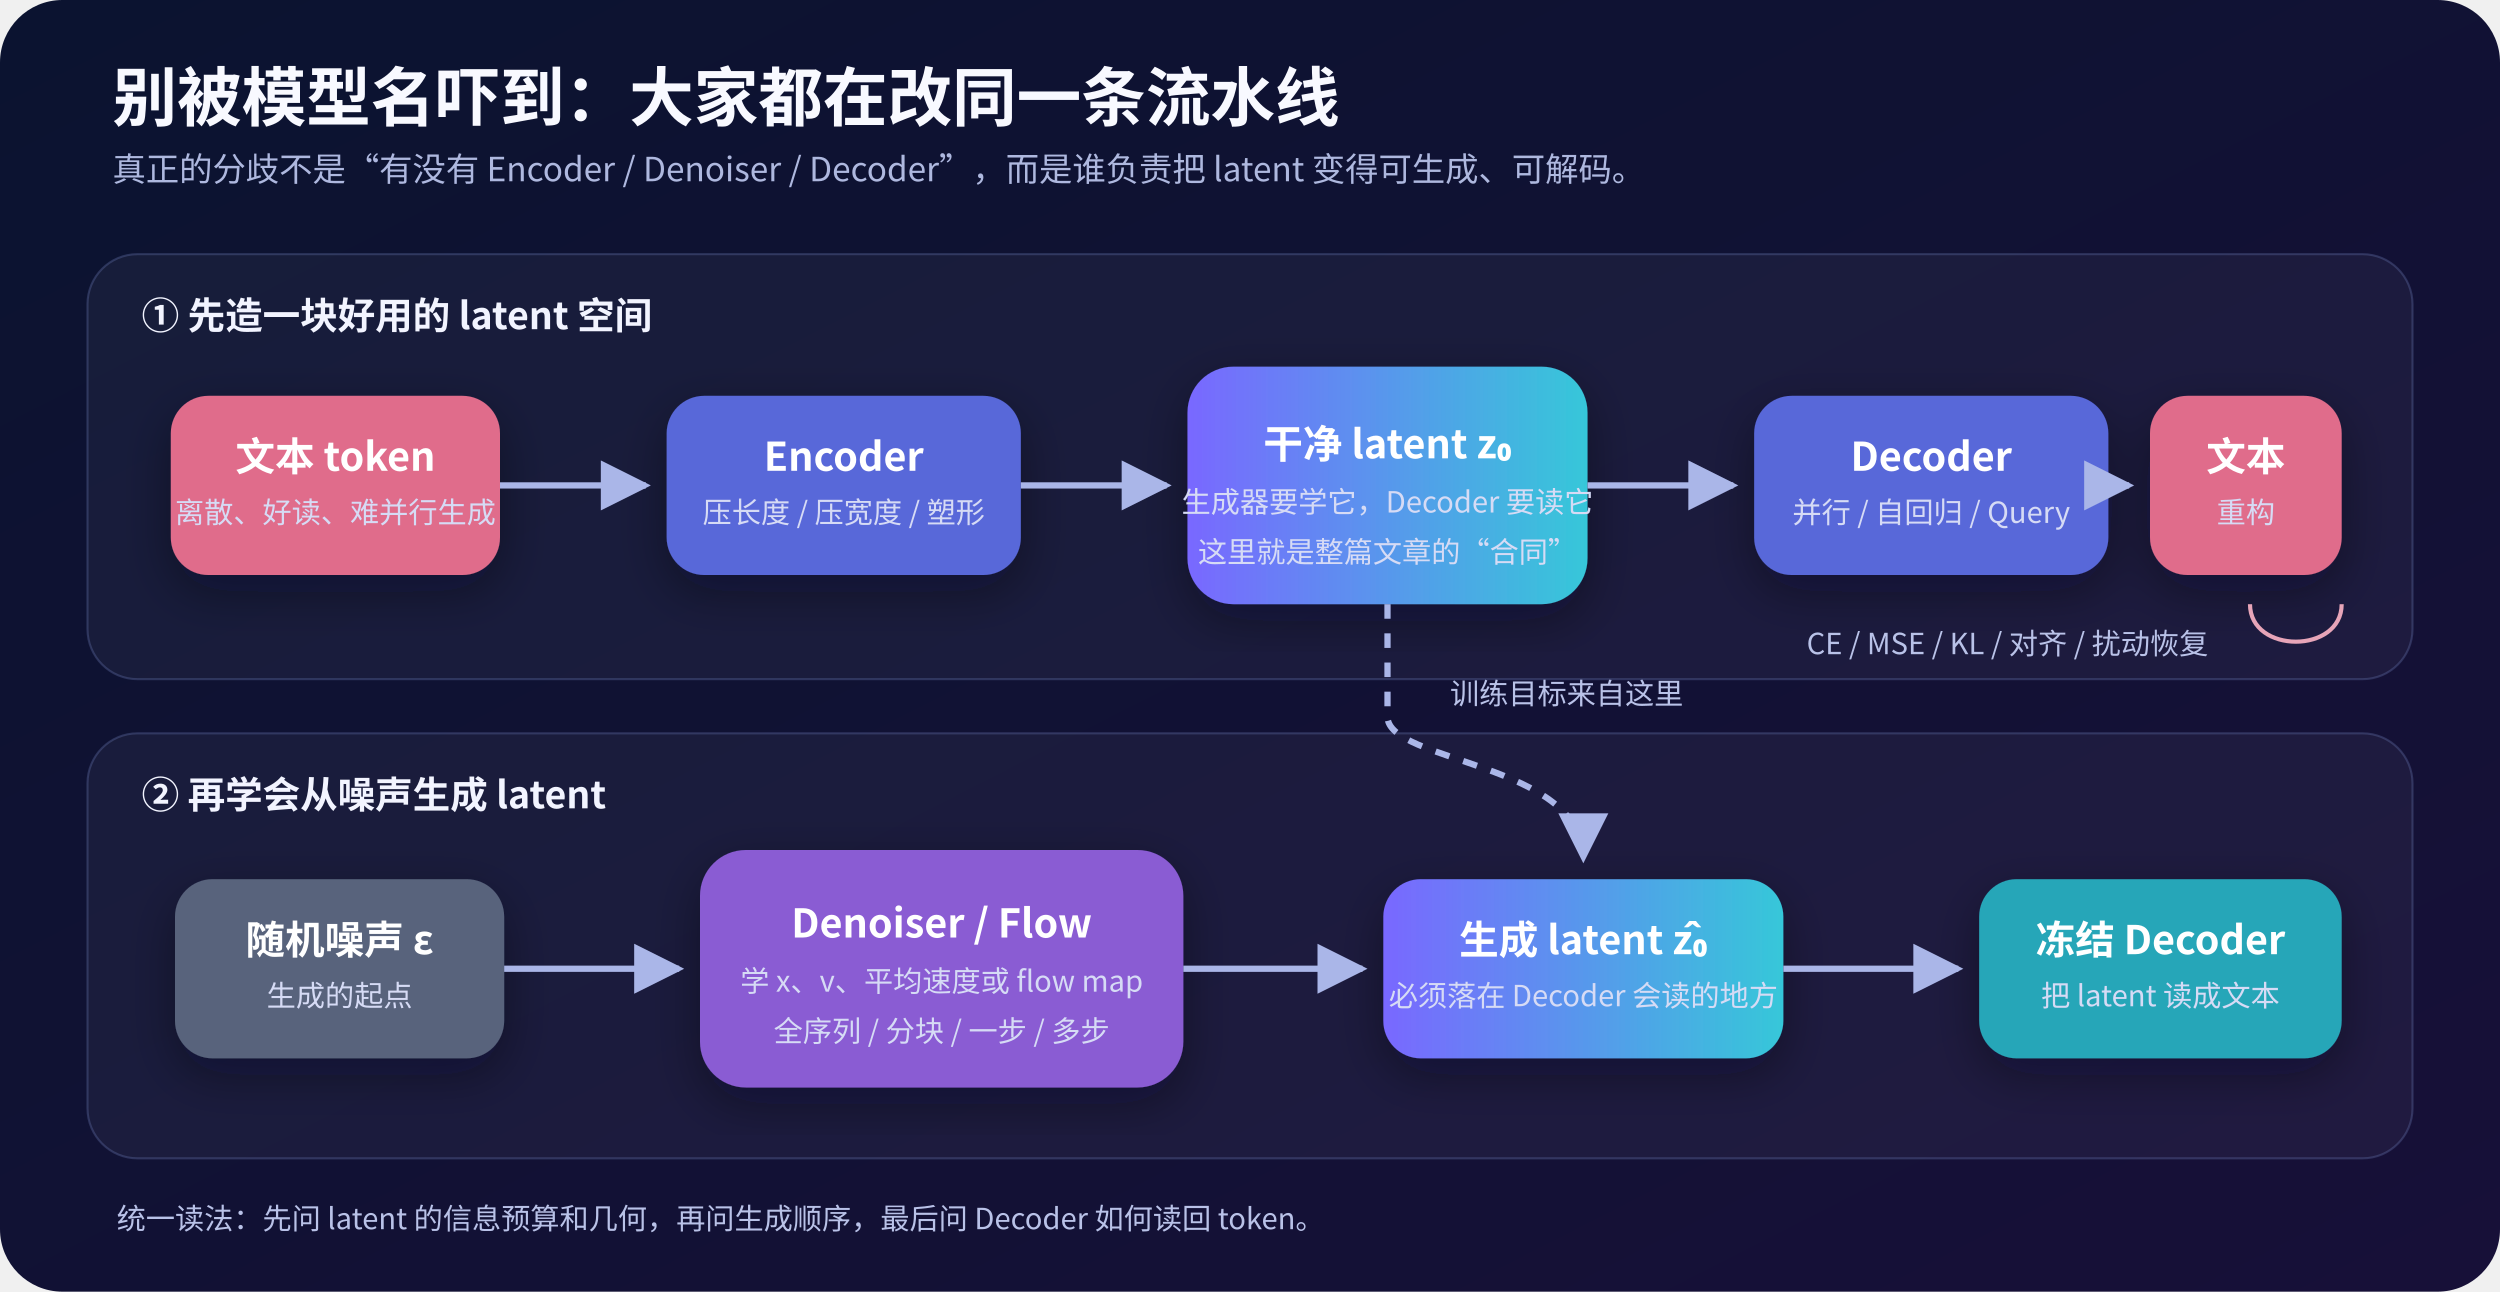
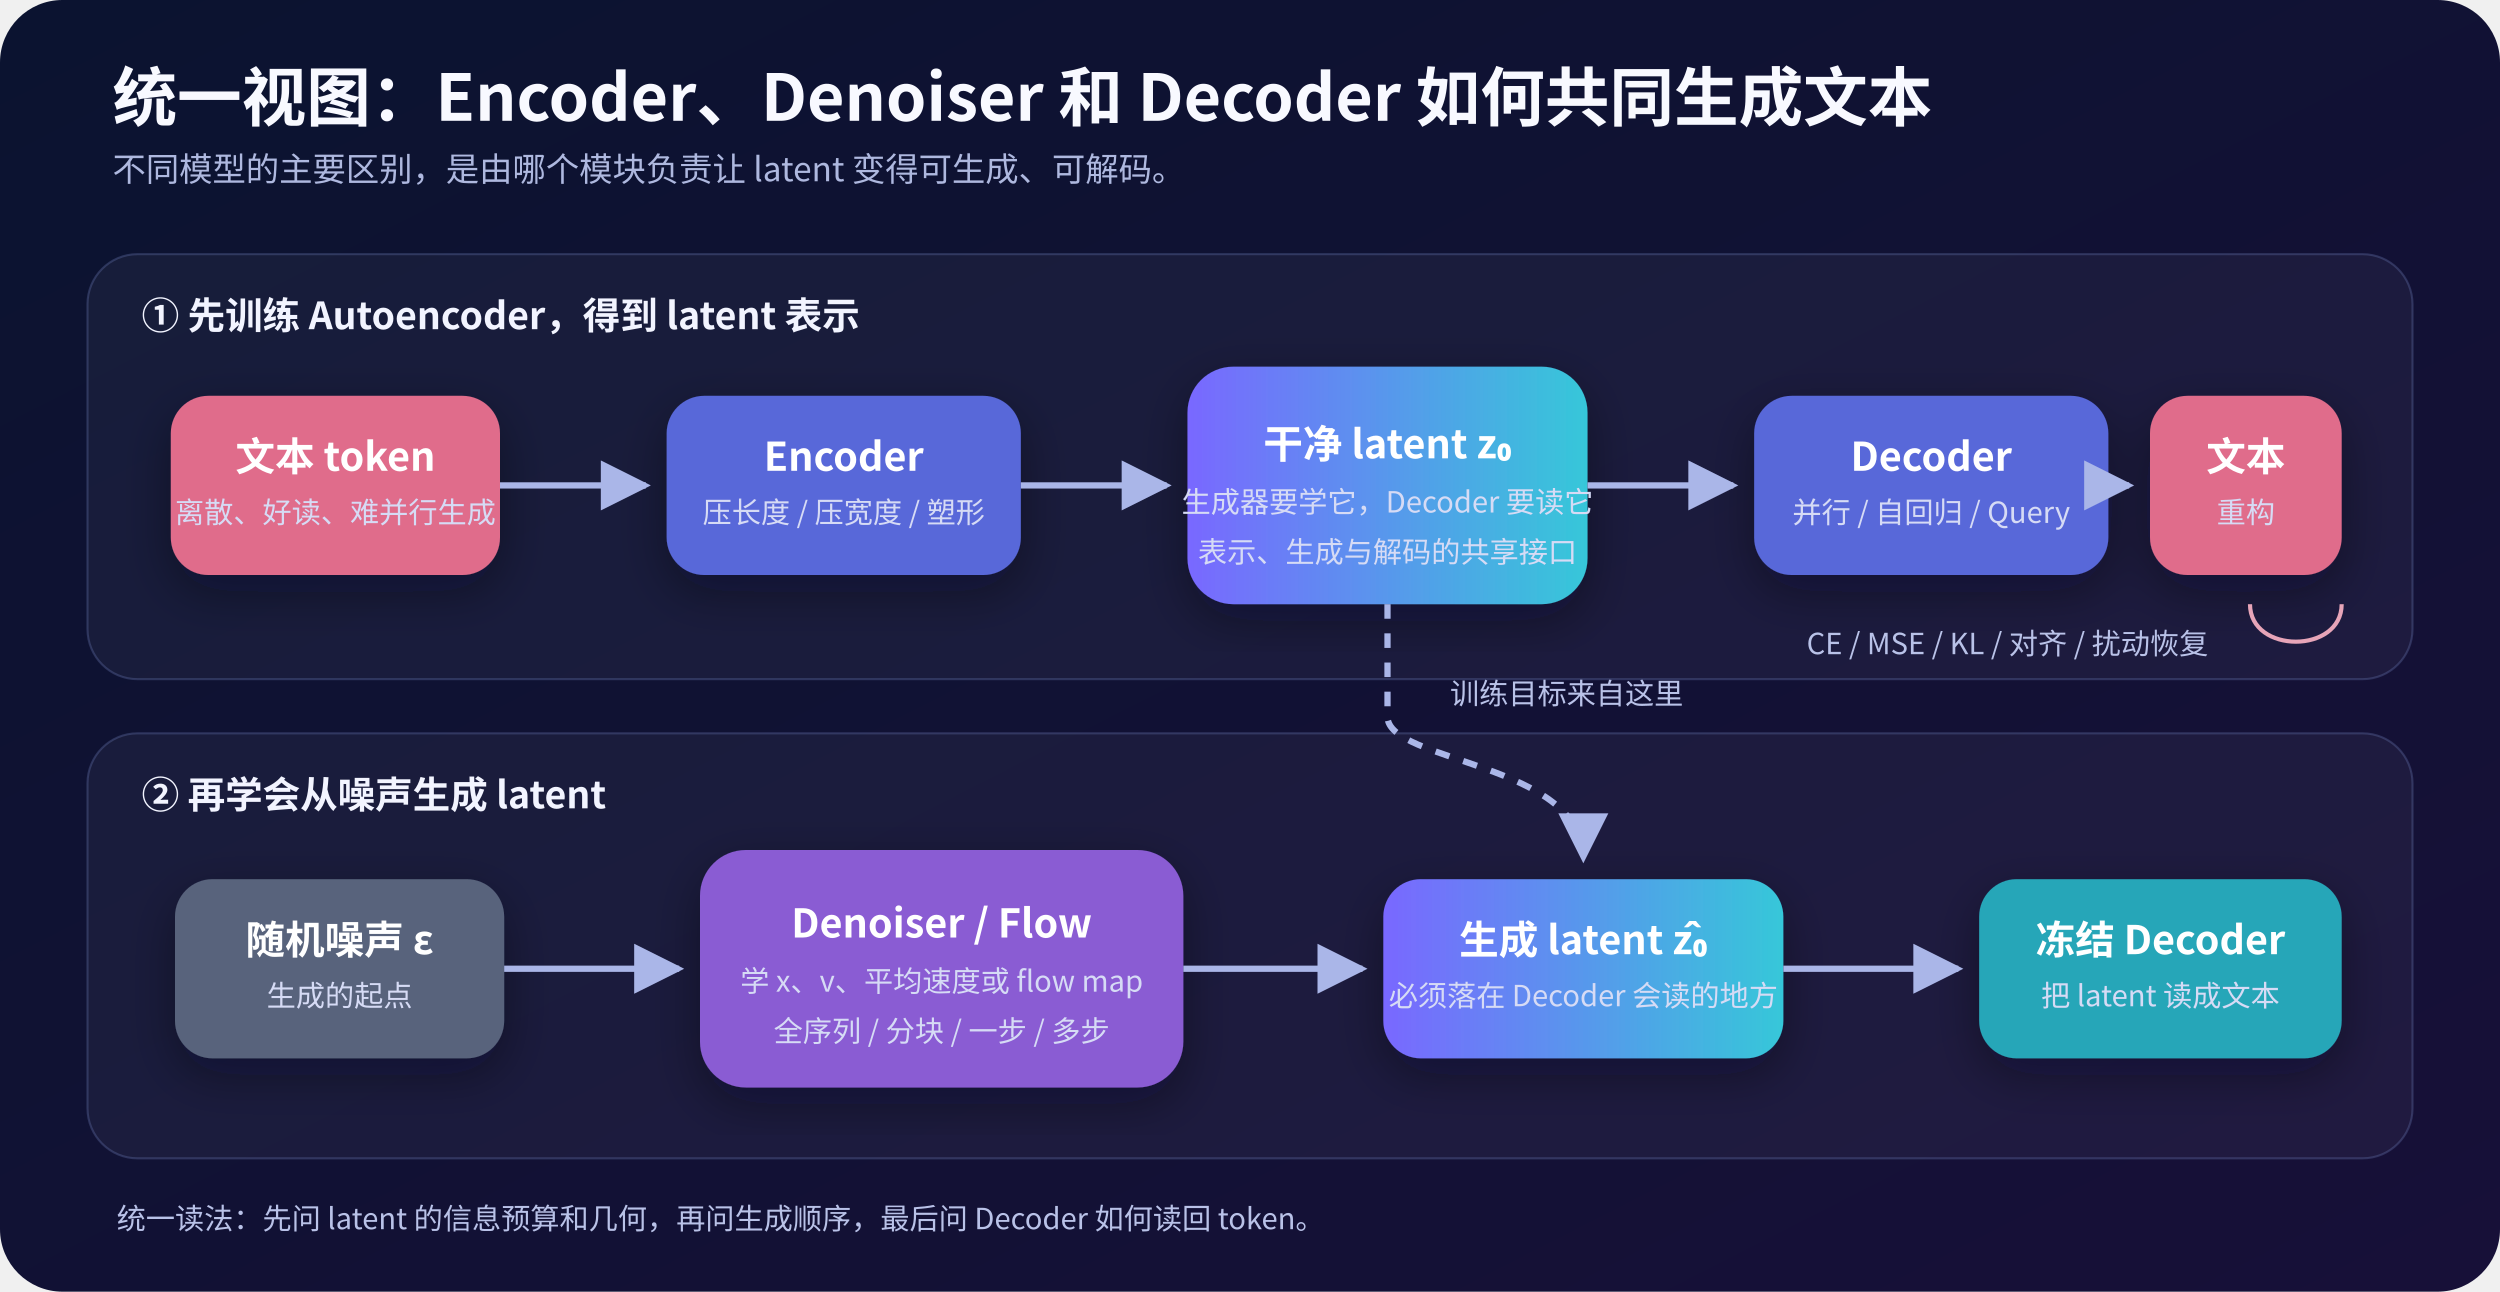
<svg xmlns="http://www.w3.org/2000/svg" viewBox="0 0 1200 620" role="img" aria-labelledby="title desc">
  <defs>
    <linearGradient id="bg" x1="0" y1="0" x2="1" y2="1">
      <stop offset="0" stop-color="#0b1330" />
      <stop offset="1" stop-color="#171038" />
    </linearGradient>
    <linearGradient id="latent" x1="0" y1="0" x2="1" y2="0">
      <stop offset="0" stop-color="#7968ff" />
      <stop offset="1" stop-color="#36c7d9" />
    </linearGradient>
    <filter id="shadow" x="-20%" y="-20%" width="140%" height="140%">
      <feDropShadow dx="0" dy="8" stdDeviation="12" flood-color="#020617" flood-opacity=".38" />
    </filter>
    <marker id="arrow" viewBox="0 0 10 10" refX="9" refY="5" markerWidth="8" markerHeight="8" orient="auto-start-reverse">
      <path d="M 0 0 L 10 5 L 0 10 z" fill="#aab6e8" />
    </marker>
    <style>
      .cn{font-family:"PingFang SC","Noto Sans CJK SC","Microsoft YaHei",sans-serif}
      .title{font-size:31px;font-weight:700;fill:#f8f9ff}
      .sub{font-size:16px;fill:#aeb8df}
      .lane{font-size:18px;font-weight:700;fill:#f2f4ff}
      .box-title{font-size:19px;font-weight:700;fill:#fff}
      .box-sub{font-size:14px;fill:#d6dbf5}
      .note{font-size:14px;fill:#b9c2e8}
      .arrow{stroke:#aab6e8;stroke-width:3;fill:none;marker-end:url(#arrow)}
    </style>
  </defs>
  <rect width="1200" height="620" rx="30" fill="url(#bg)" />
-   <text x="54" y="58" class="cn title">别被模型名吓到：大家都在改同一条流水线</text>
-   <text x="54" y="87" class="cn sub">真正的分歧不是“有没有 Encoder / Denoiser / Decoder”，而是谁负责把 latent 变得可生成、可解码。</text>
+   <text x="54" y="58" class="cn title">统一视图：Encoder、Denoiser 和 Decoder 如何共同生成文本</text>
+   <text x="54" y="87" class="cn sub">不同模型的主要区别，是由哪个模块负责让 latent 变得可生成、可解码。</text>
  <rect x="42" y="122" width="1116" height="204" rx="24" fill="#ffffff" fill-opacity=".045" stroke="#6573ad" stroke-opacity=".35" />
  <rect x="42" y="352" width="1116" height="204" rx="24" fill="#ffffff" fill-opacity=".045" stroke="#6573ad" stroke-opacity=".35" />
-   <text x="68" y="158" class="cn lane">① 先造一块好用的 latent 空间</text>
+   <text x="68" y="158" class="cn lane">① 先训练 Autoencoder，得到 latent 表示</text>
  <text x="68" y="388" class="cn lane">② 再学会从噪声生成 latent</text>
  <g filter="url(#shadow)">
    <rect x="82" y="190" width="158" height="86" rx="18" fill="#e06c8b" />
    <text x="161" y="226" text-anchor="middle" class="cn box-title">文本 token</text>
    <text x="161" y="251" text-anchor="middle" class="cn box-sub">离散、好读、难并行生成</text>
    <rect x="320" y="190" width="170" height="86" rx="18" fill="#5968d9" />
    <text x="405" y="226" text-anchor="middle" class="cn box-title">Encoder</text>
    <text x="405" y="251" text-anchor="middle" class="cn box-sub">压长度 / 压宽度 / 塑形</text>
    <rect x="570" y="176" width="192" height="114" rx="22" fill="url(#latent)" />
    <text x="666" y="220" text-anchor="middle" class="cn box-title">干净 latent  z₀</text>
    <text x="666" y="246" text-anchor="middle" class="cn box-sub">生成器要学它，Decoder 要读它</text>
-     <text x="666" y="270" text-anchor="middle" class="cn box-sub">这里就是整篇文章的“合同”</text>
+     <text x="666" y="270" text-anchor="middle" class="cn box-sub">表示、生成与解码的共享接口</text>
    <rect x="842" y="190" width="170" height="86" rx="18" fill="#5968d9" />
    <text x="927" y="226" text-anchor="middle" class="cn box-title">Decoder</text>
    <text x="927" y="251" text-anchor="middle" class="cn box-sub">并行 / 自回归 / Query</text>
    <rect x="1032" y="190" width="92" height="86" rx="18" fill="#e06c8b" />
    <text x="1078" y="226" text-anchor="middle" class="cn box-title">文本</text>
    <text x="1078" y="251" text-anchor="middle" class="cn box-sub">重构</text>
  </g>
  <path d="M240 233H310" class="arrow" />
  <path d="M490 233H560" class="arrow" />
  <path d="M762 233H832" class="arrow" />
  <path d="M1012 233H1022" class="arrow" />
  <path d="M1124 290 C1124 314 1080 314 1080 290" stroke="#e7a5b8" stroke-width="2" fill="none" />
  <text x="1060" y="314" text-anchor="end" class="cn note">CE / MSE / KL / 对齐 / 扰动恢复</text>
  <g filter="url(#shadow)">
    <rect x="84" y="422" width="158" height="86" rx="18" fill="#58637c" />
    <text x="163" y="458" text-anchor="middle" class="cn box-title">随机噪声  ε</text>
    <text x="163" y="483" text-anchor="middle" class="cn box-sub">生成的起点</text>
    <rect x="336" y="408" width="232" height="114" rx="22" fill="#8a5bd3" />
    <text x="452" y="450" text-anchor="middle" class="cn box-title">Denoiser / Flow</text>
    <text x="452" y="476" text-anchor="middle" class="cn box-sub">学 x、v、平均速度或 flow map</text>
    <text x="452" y="500" text-anchor="middle" class="cn box-sub">全序列 / 分块 / 一步 / 多步</text>
    <rect x="664" y="422" width="192" height="86" rx="18" fill="url(#latent)" />
    <text x="760" y="458" text-anchor="middle" class="cn box-title">生成 latent  ẑ₀</text>
    <text x="760" y="483" text-anchor="middle" class="cn box-sub">必须落在 Decoder 会读的地方</text>
    <rect x="950" y="422" width="174" height="86" rx="18" fill="#28a6b8" />
    <text x="1037" y="458" text-anchor="middle" class="cn box-title">冻结 Decoder</text>
    <text x="1037" y="483" text-anchor="middle" class="cn box-sub">把 latent 读成文本</text>
  </g>
  <path d="M242 465H326" class="arrow" />
  <path d="M568 465H654" class="arrow" />
  <path d="M856 465H940" class="arrow" />
  <path d="M666 290V344 C666 366 760 366 760 412" class="arrow" stroke-dasharray="7 7" />
  <text x="696" y="338" class="cn note">训练目标来自这里</text>
  <text x="56" y="590" class="cn note">统一读法：先问 latent 的信息预算和几何，再问生成顺序，最后问 Decoder 如何读回 token。</text>
</svg>
